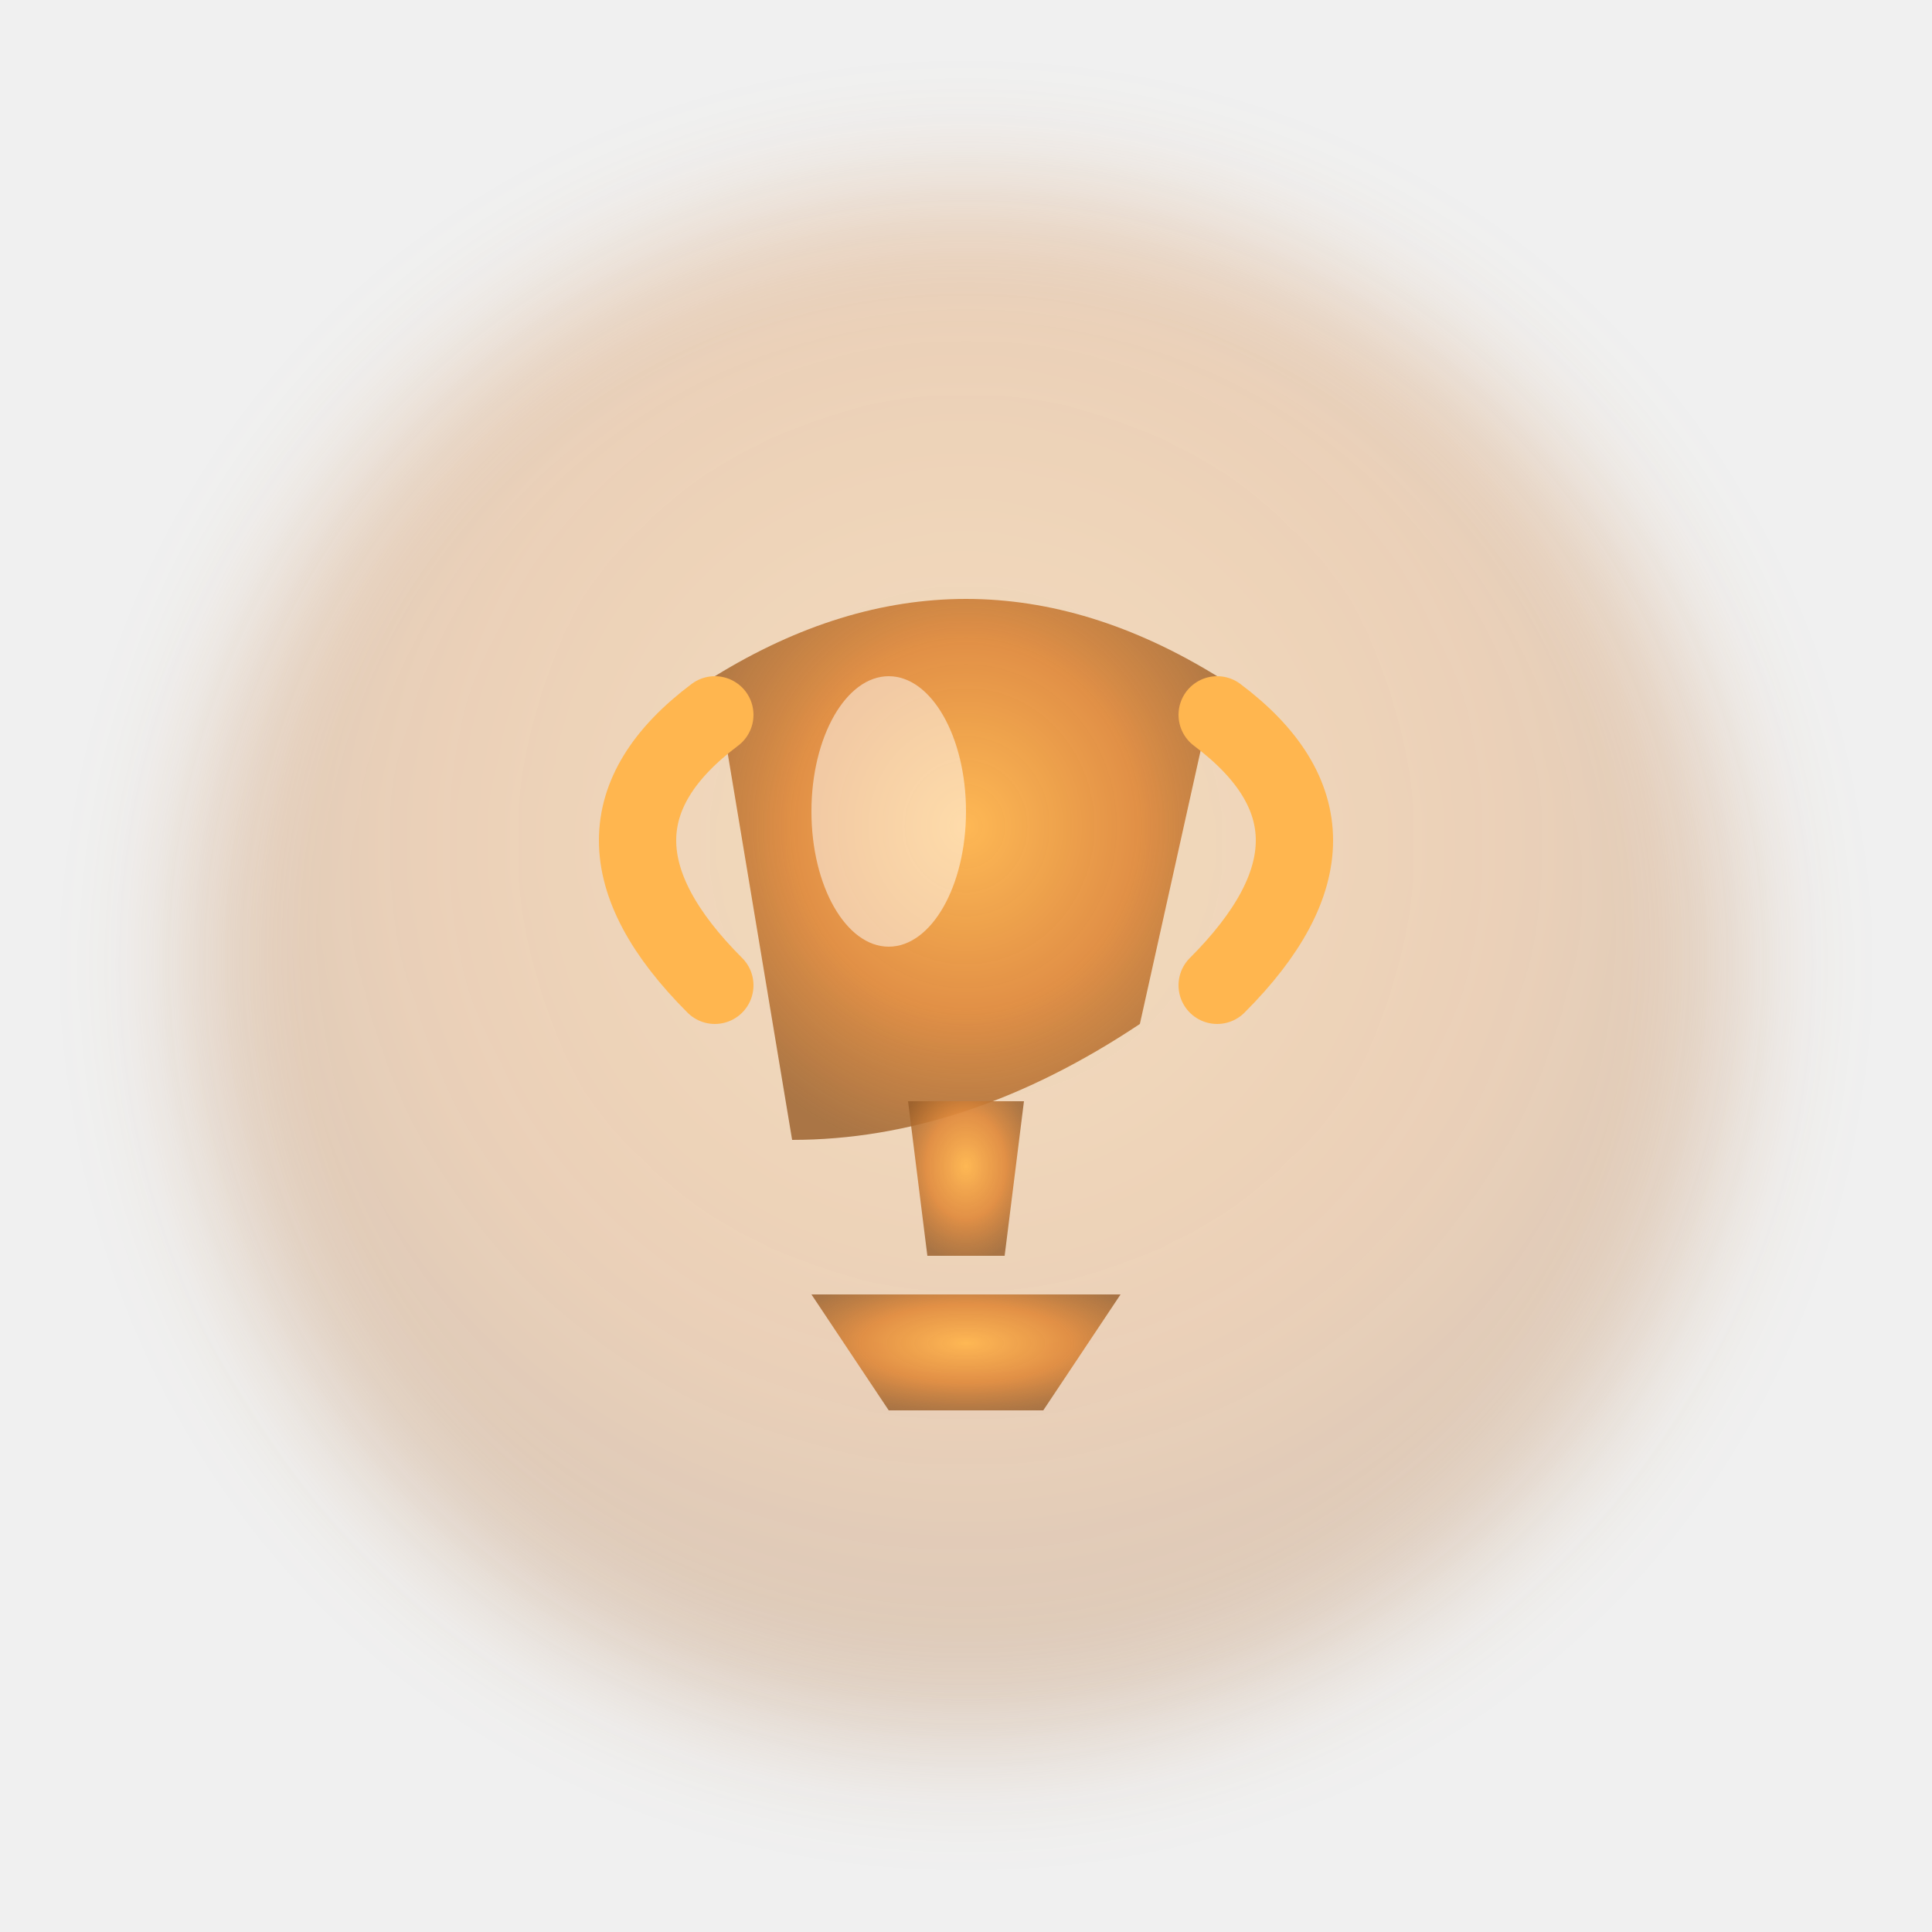
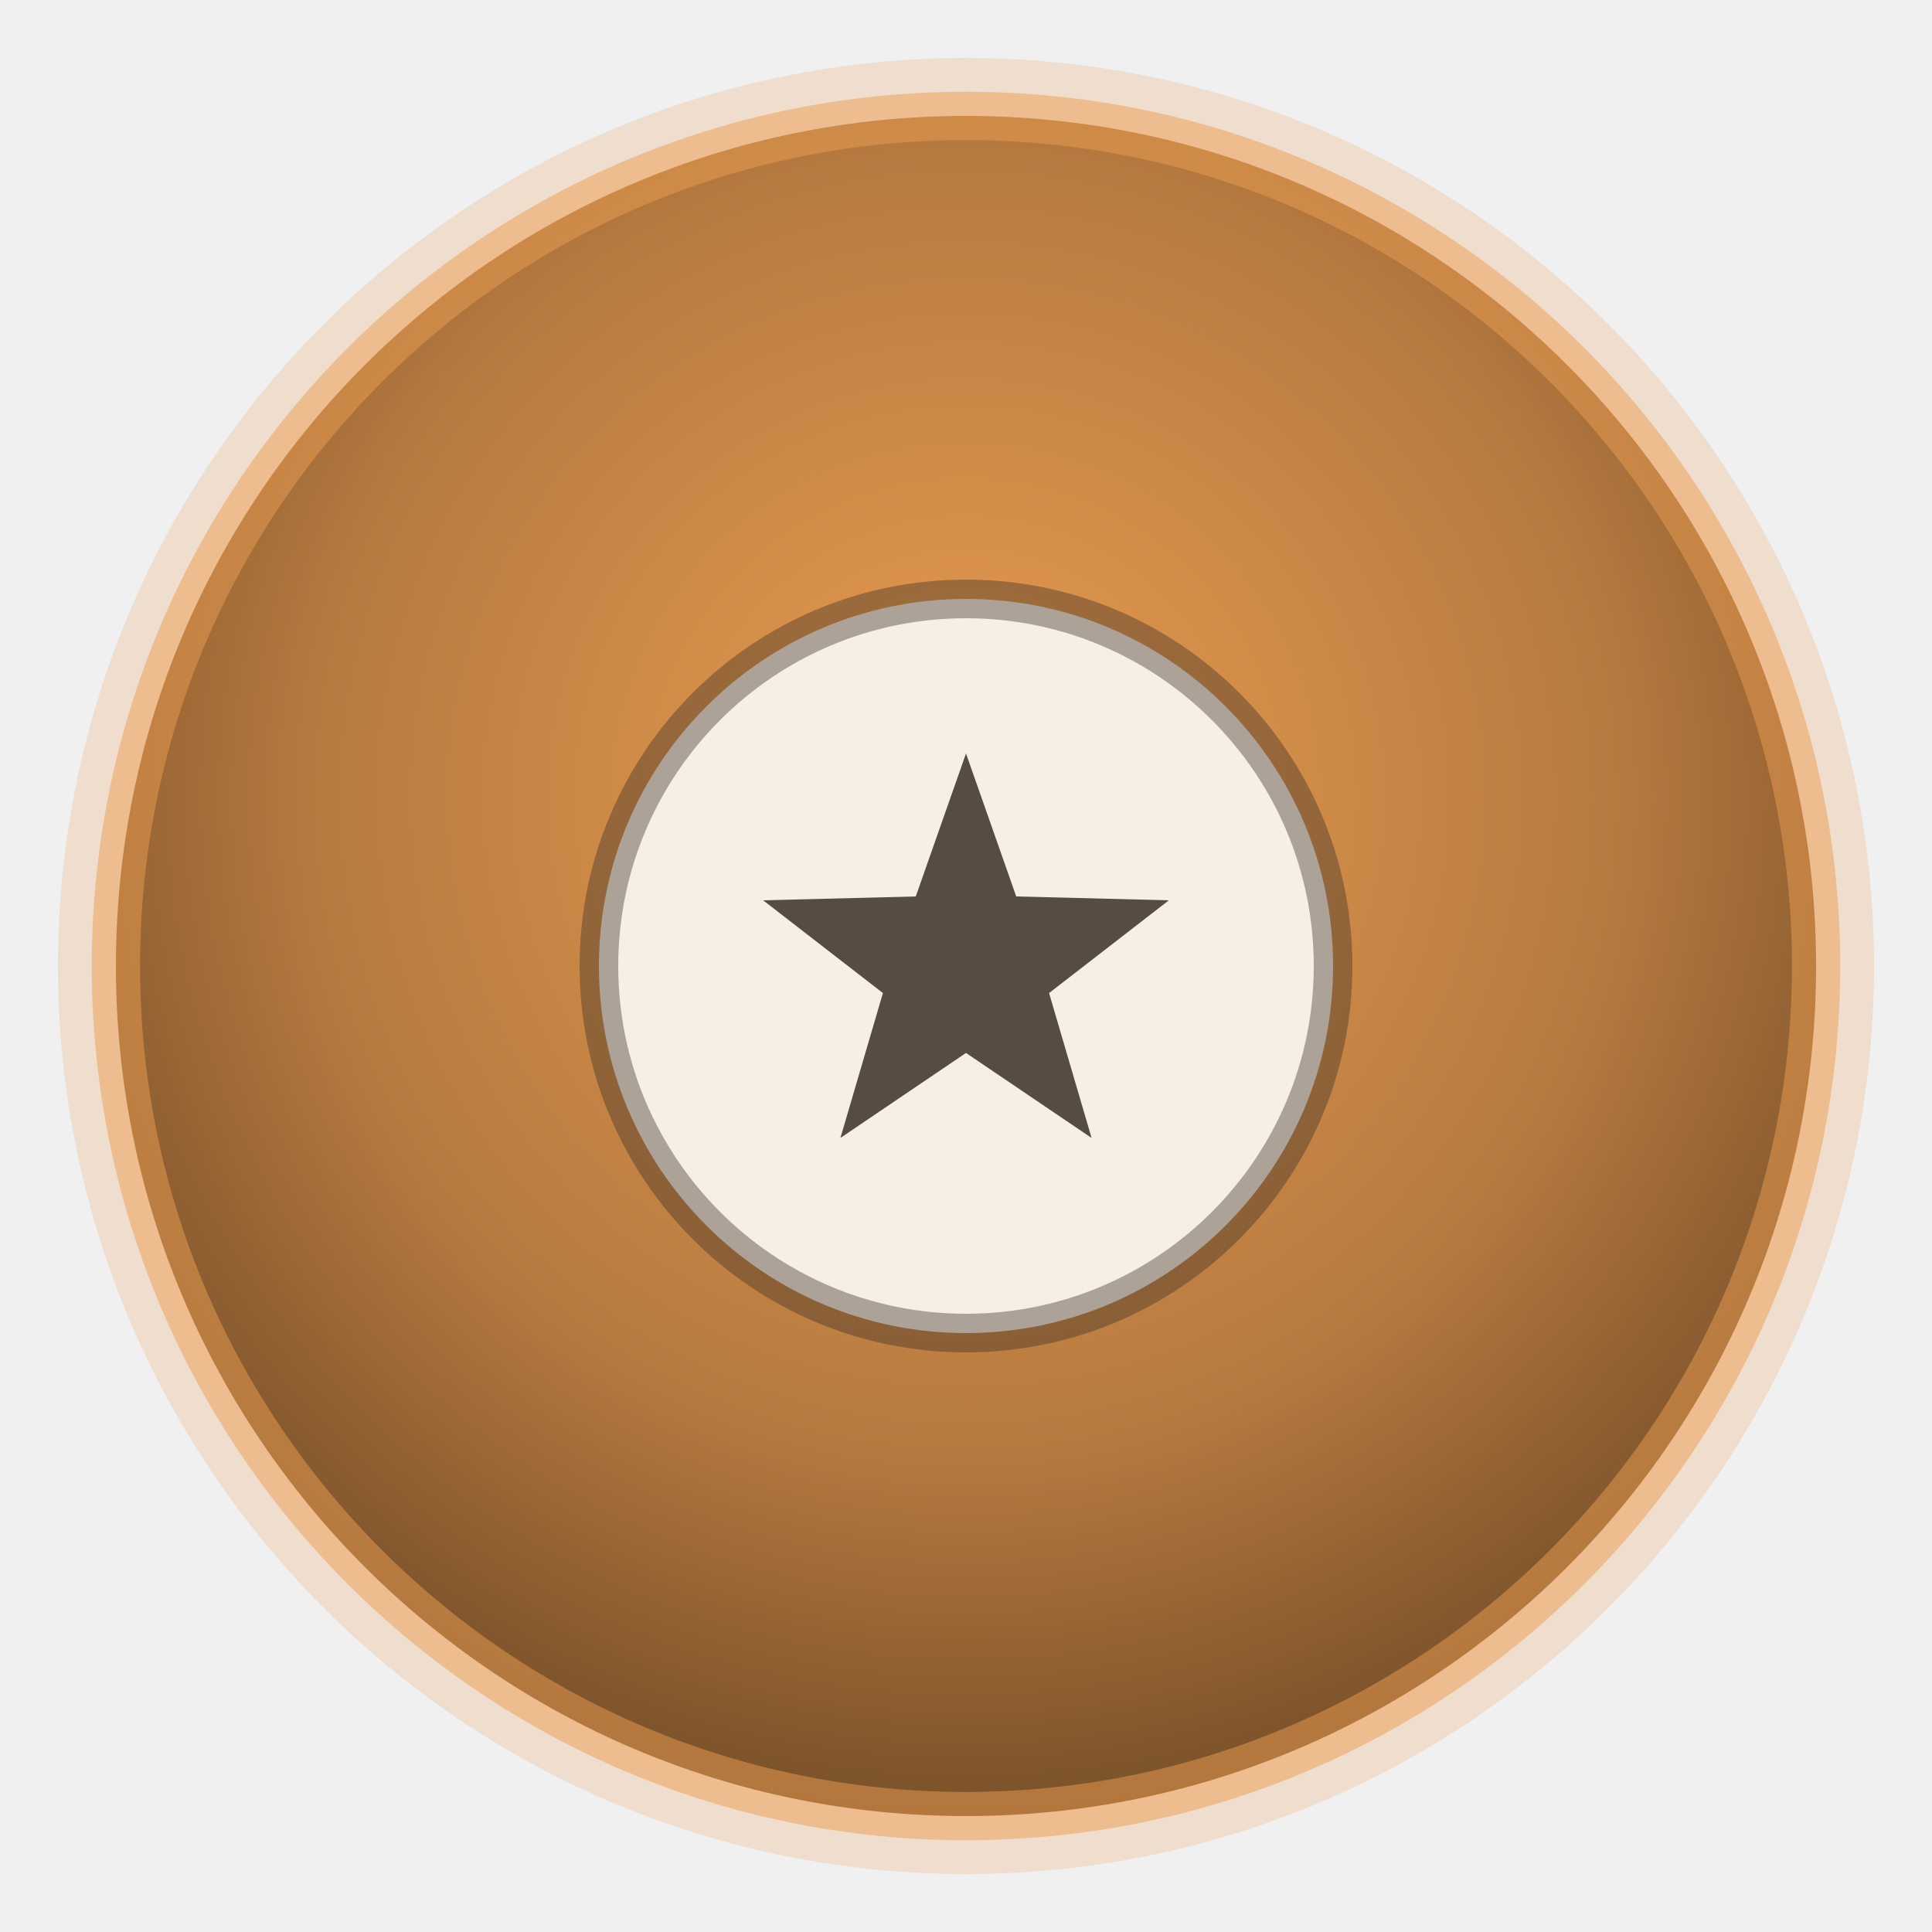
<svg xmlns="http://www.w3.org/2000/svg" viewBox="0 0 100 100">
  <defs>
-     <radialGradient id="g" cx="50%" cy="42%" r="62%">
-       <stop offset="0%" stop-color="#FFB64F" stop-opacity="0.95" />
-       <stop offset="55%" stop-color="#E08A3C" stop-opacity="0.92" />
-       <stop offset="100%" stop-color="#985D28" stop-opacity="0.8" />
+     <radialGradient id="g" cx="50%" cy="40%" r="65%">
+       <stop offset="0%" stop-color="#EB9D51" />
+       <stop offset="60%" stop-color="#B5793F" />
+       <stop offset="100%" stop-color="#6C4825" />
    </radialGradient>
-     <filter id="b" x="-50%" y="-50%" width="200%" height="200%">
-       <feGaussianBlur stdDeviation="3.2" />
-     </filter>
  </defs>
-   <circle cx="50" cy="50" r="40" fill="url(#g)" filter="url(#b)" opacity="0.34" />
+   <circle cx="50" cy="50" r="47" fill="#EB9D51" opacity="0.22" />
+   <circle cx="50" cy="50" r="44" fill="url(#g)" />
+   <circle cx="50" cy="50" r="44" fill="none" stroke="#EB9D51" stroke-width="2.5" opacity="0.5" />
  <g>
-     <path d="M37 35 Q50 27 63 35 L59 53 Q50 59 41 59 Z" fill="url(#g)" />
-     <path d="M37 37 Q29 43 37 51" fill="none" stroke="#FFB64F" stroke-width="4" stroke-linecap="round" />
-     <path d="M63 37 Q71 43 63 51" fill="none" stroke="#FFB64F" stroke-width="4" stroke-linecap="round" />
-     <path d="M47 57 L53 57 L52 65 L48 65 Z" fill="url(#g)" />
-     <path d="M42 67 L58 67 L54 73 L46 73 Z" fill="url(#g)" />
-     <ellipse cx="46" cy="42" rx="4" ry="7" fill="#FFFFFF" opacity="0.5" />
+     <circle cx="50" cy="50" r="19" fill="#F7EFE3" />
+     <circle cx="50" cy="50" r="19" fill="none" stroke="#3B2F25" stroke-width="2" opacity="0.4" />
+     <path d="M50.0 39.0 L52.6 46.4 L60.5 46.6 L54.3 51.4 L56.5 58.9 L50.0 54.5 L43.5 58.9 L45.7 51.4 L39.5 46.6 L47.4 46.4 Z" fill="#3B2F25" opacity="0.85" />
  </g>
</svg>
